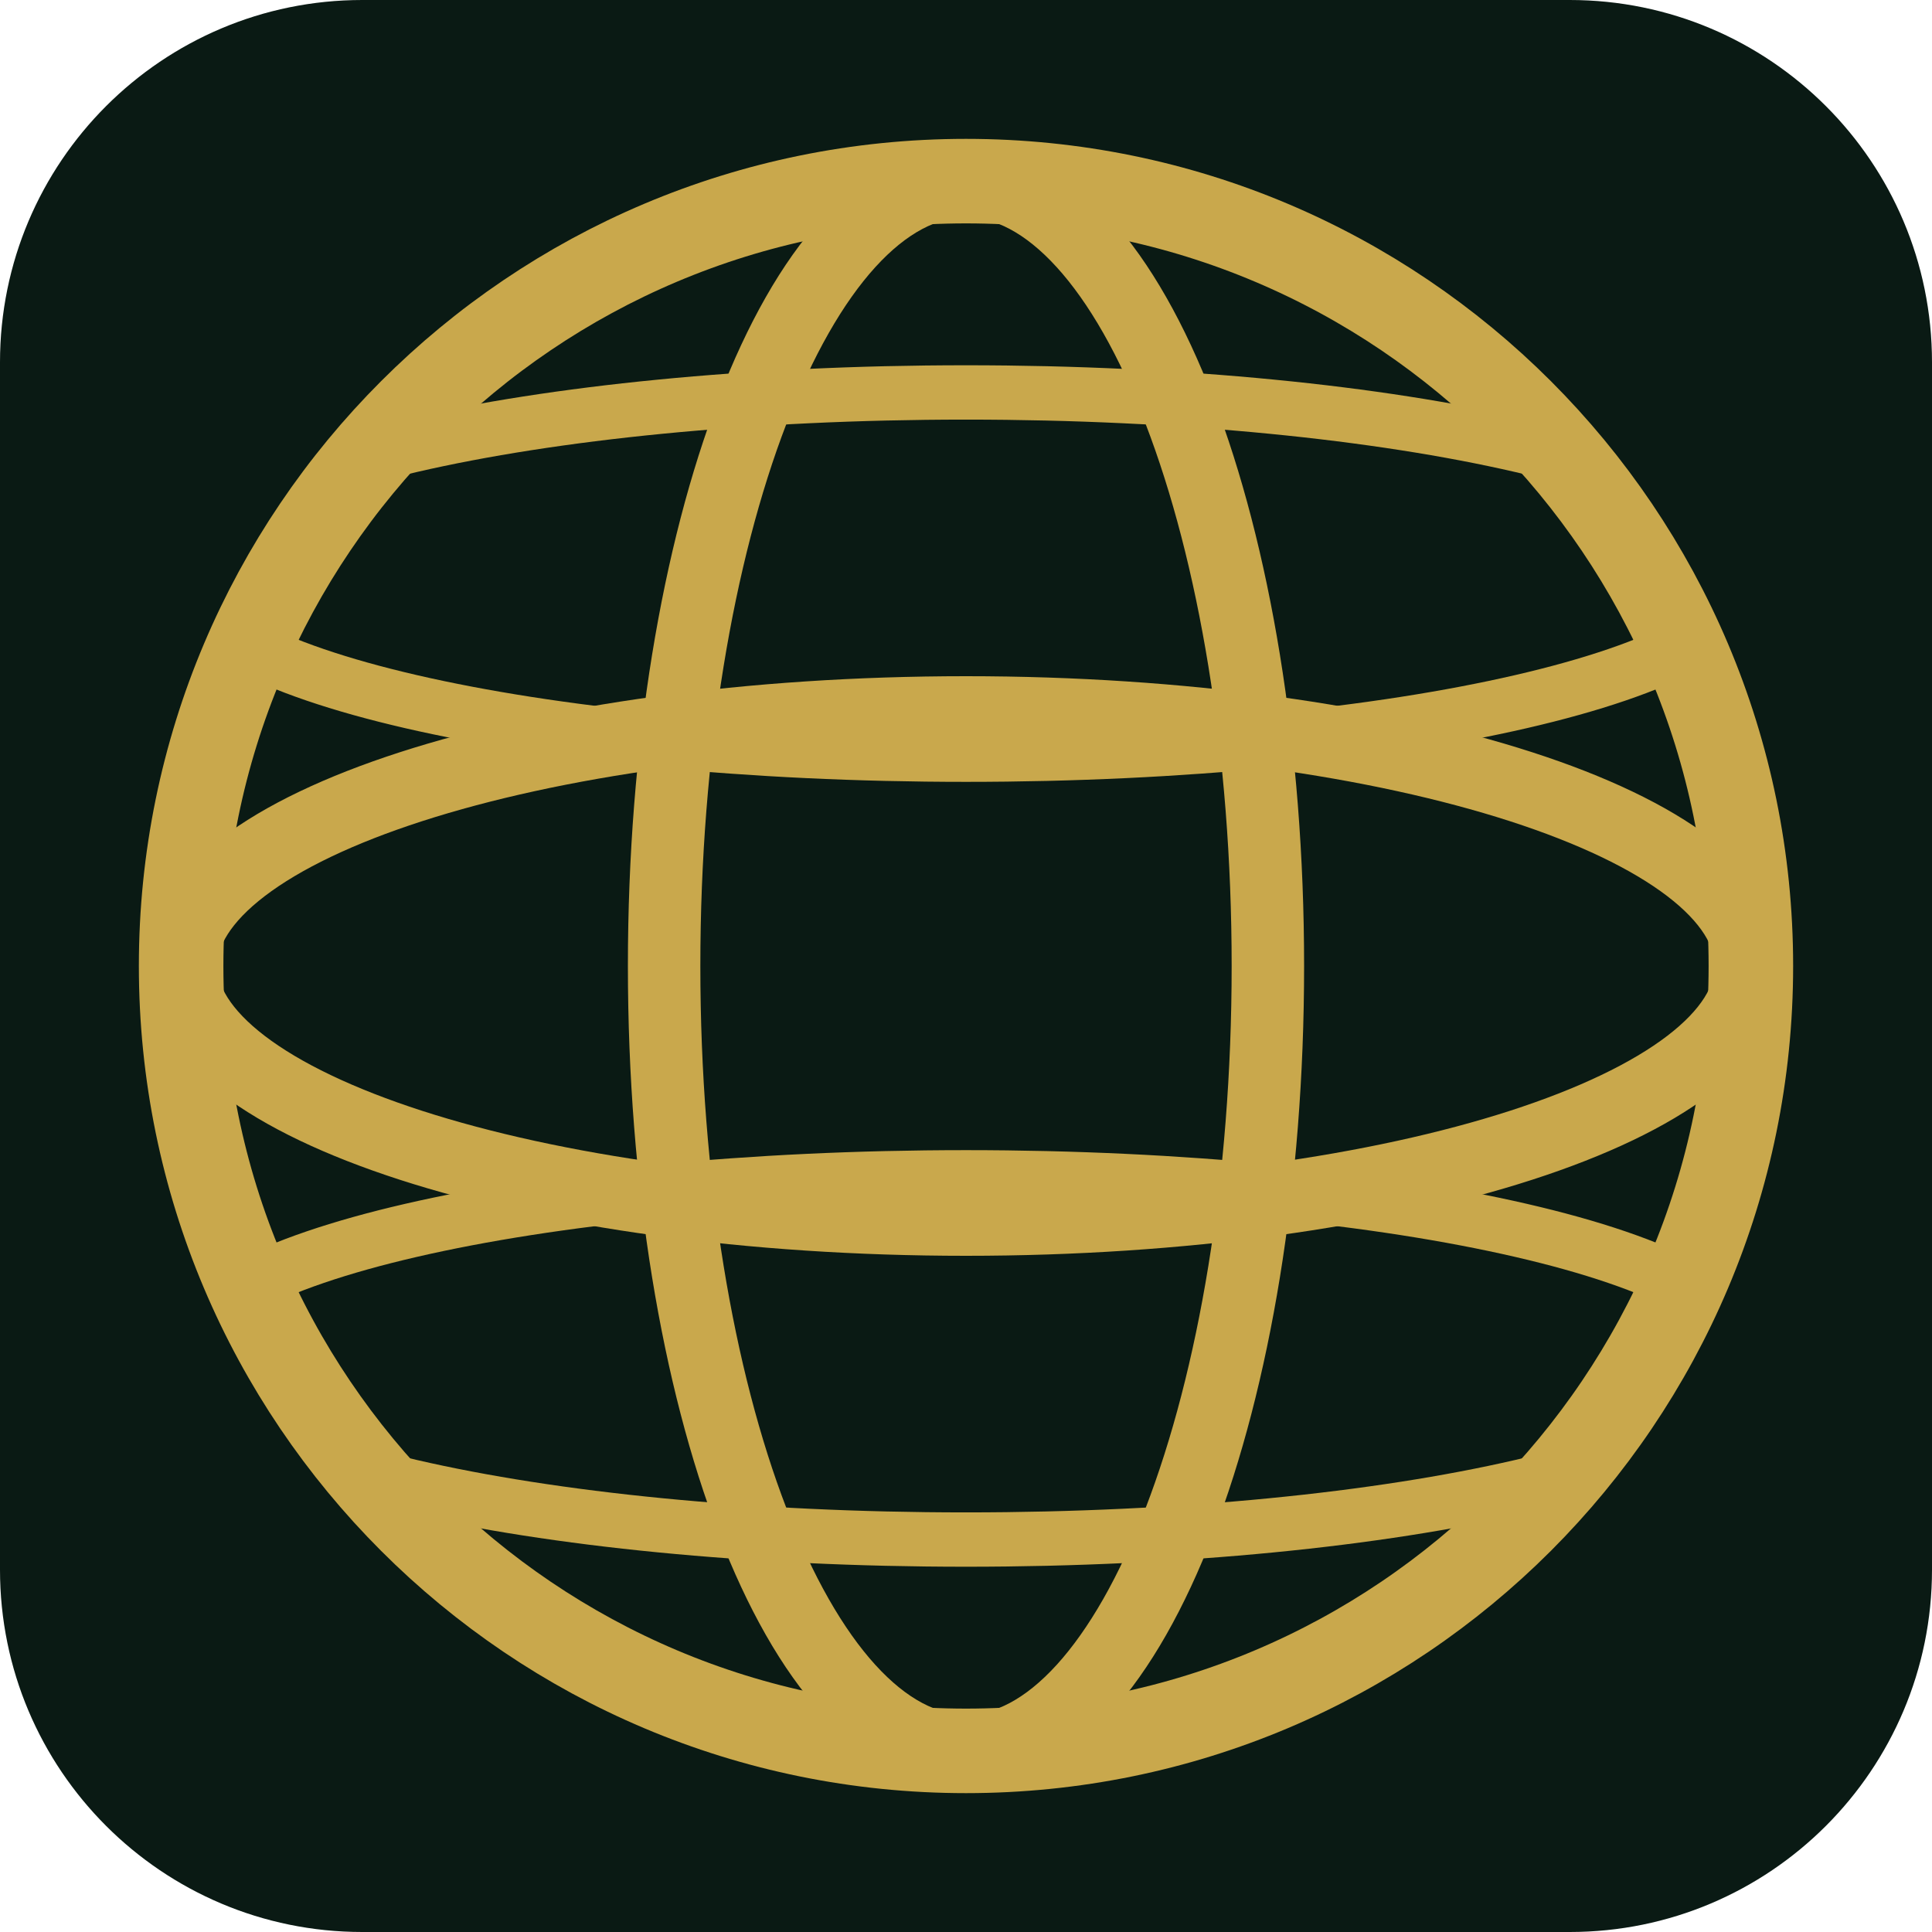
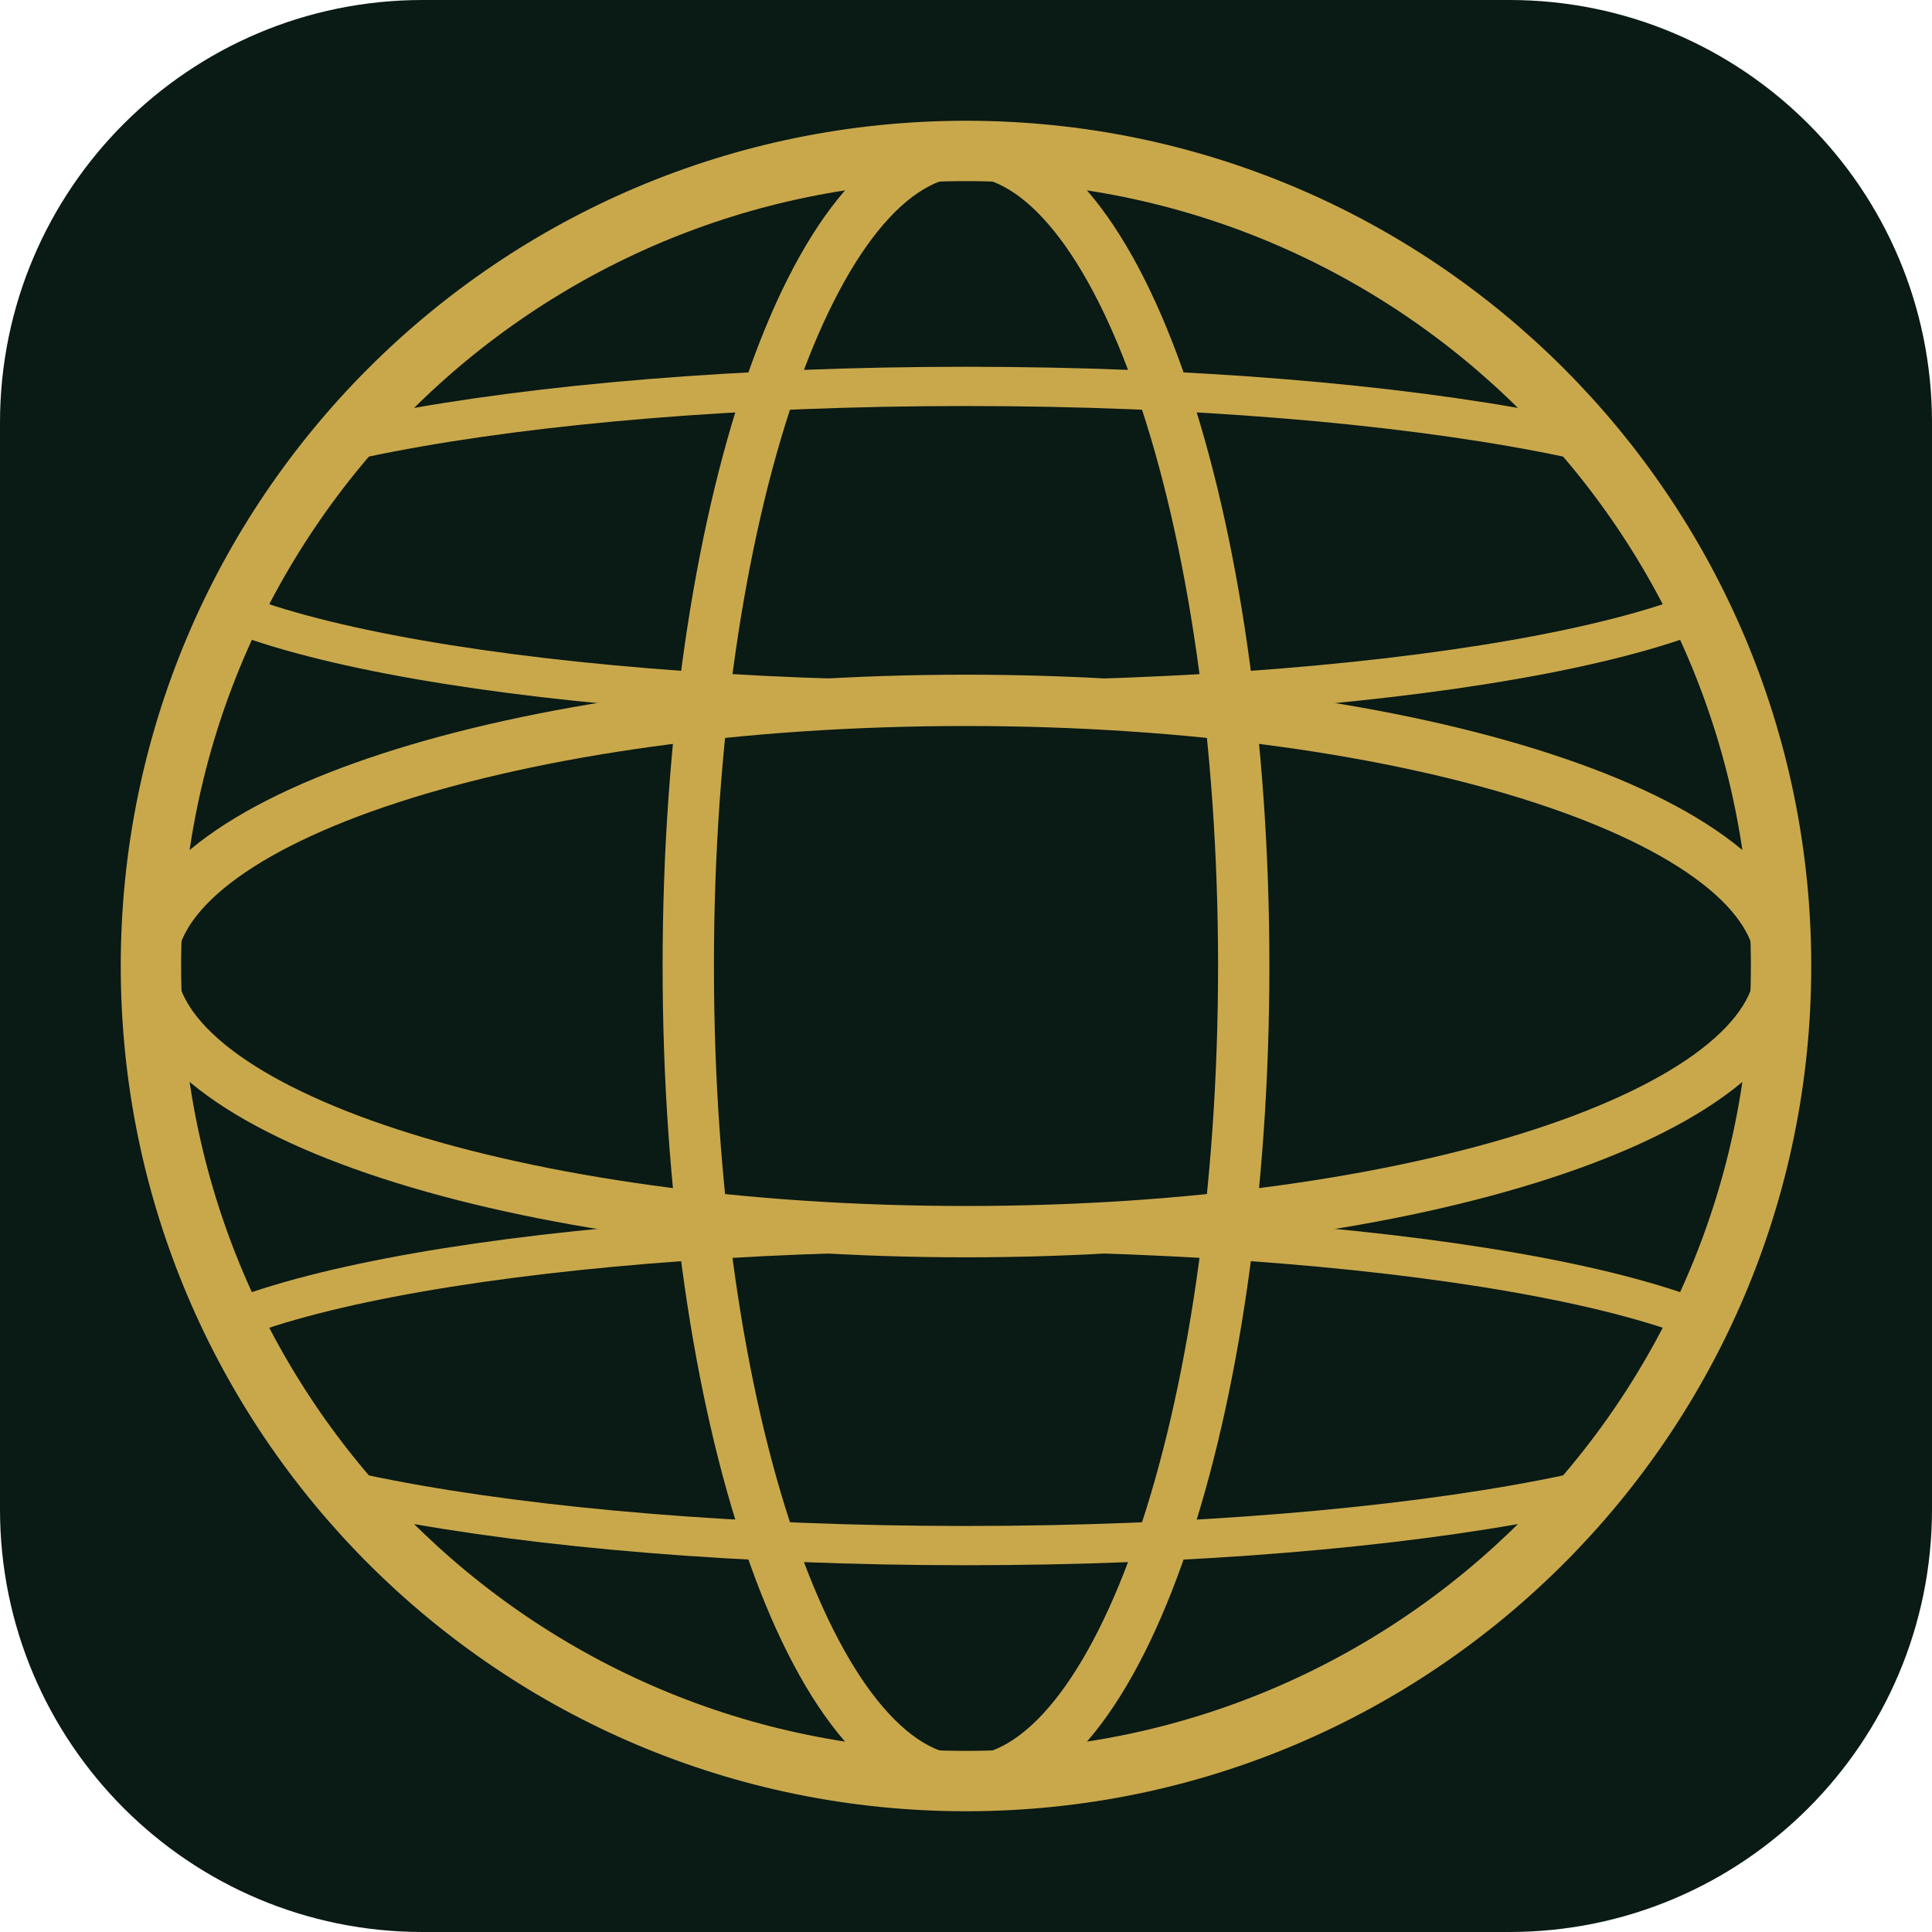
<svg xmlns="http://www.w3.org/2000/svg" viewBox="0 0 32 32" fill="none">
-   <rect width="32" height="32" rx="6" fill="#0a1a14" />
+   <rect width="32" height="32" rx="7" fill="#0a1a14" />
  <defs>
    <clipPath id="gc">
-       <circle cx="16" cy="16" r="12.5" />
+       <circle cx="16" cy="16" r="13.5" />
    </clipPath>
  </defs>
-   <circle cx="16" cy="16" r="13" stroke="#c9a84c" stroke-width="1.4" />
+   <circle cx="16" cy="16" r="13.5" stroke="#c9a84c" stroke-width="1" />
  <g clip-path="url(#gc)">
-     <ellipse cx="16" cy="16" rx="13" ry="4.2" stroke="#c9a84c" stroke-width="1.2" />
-     <ellipse cx="16" cy="9.5" rx="13" ry="3" stroke="#c9a84c" stroke-width="0.9" />
-     <ellipse cx="16" cy="22.5" rx="13" ry="3" stroke="#c9a84c" stroke-width="0.9" />
-     <ellipse cx="16" cy="16" rx="5" ry="13" stroke="#c9a84c" stroke-width="1.2" />
+     <ellipse cx="16" cy="9" rx="13.5" ry="2.6" stroke="#c9a84c" stroke-width="0.65" />
+     <ellipse cx="16" cy="16" rx="13.5" ry="4.4" stroke="#c9a84c" stroke-width="0.85" />
+     <ellipse cx="16" cy="23" rx="13.5" ry="2.6" stroke="#c9a84c" stroke-width="0.65" />
+     <ellipse cx="16" cy="16" rx="4.6" ry="13.5" stroke="#c9a84c" stroke-width="0.85" />
  </g>
</svg>
